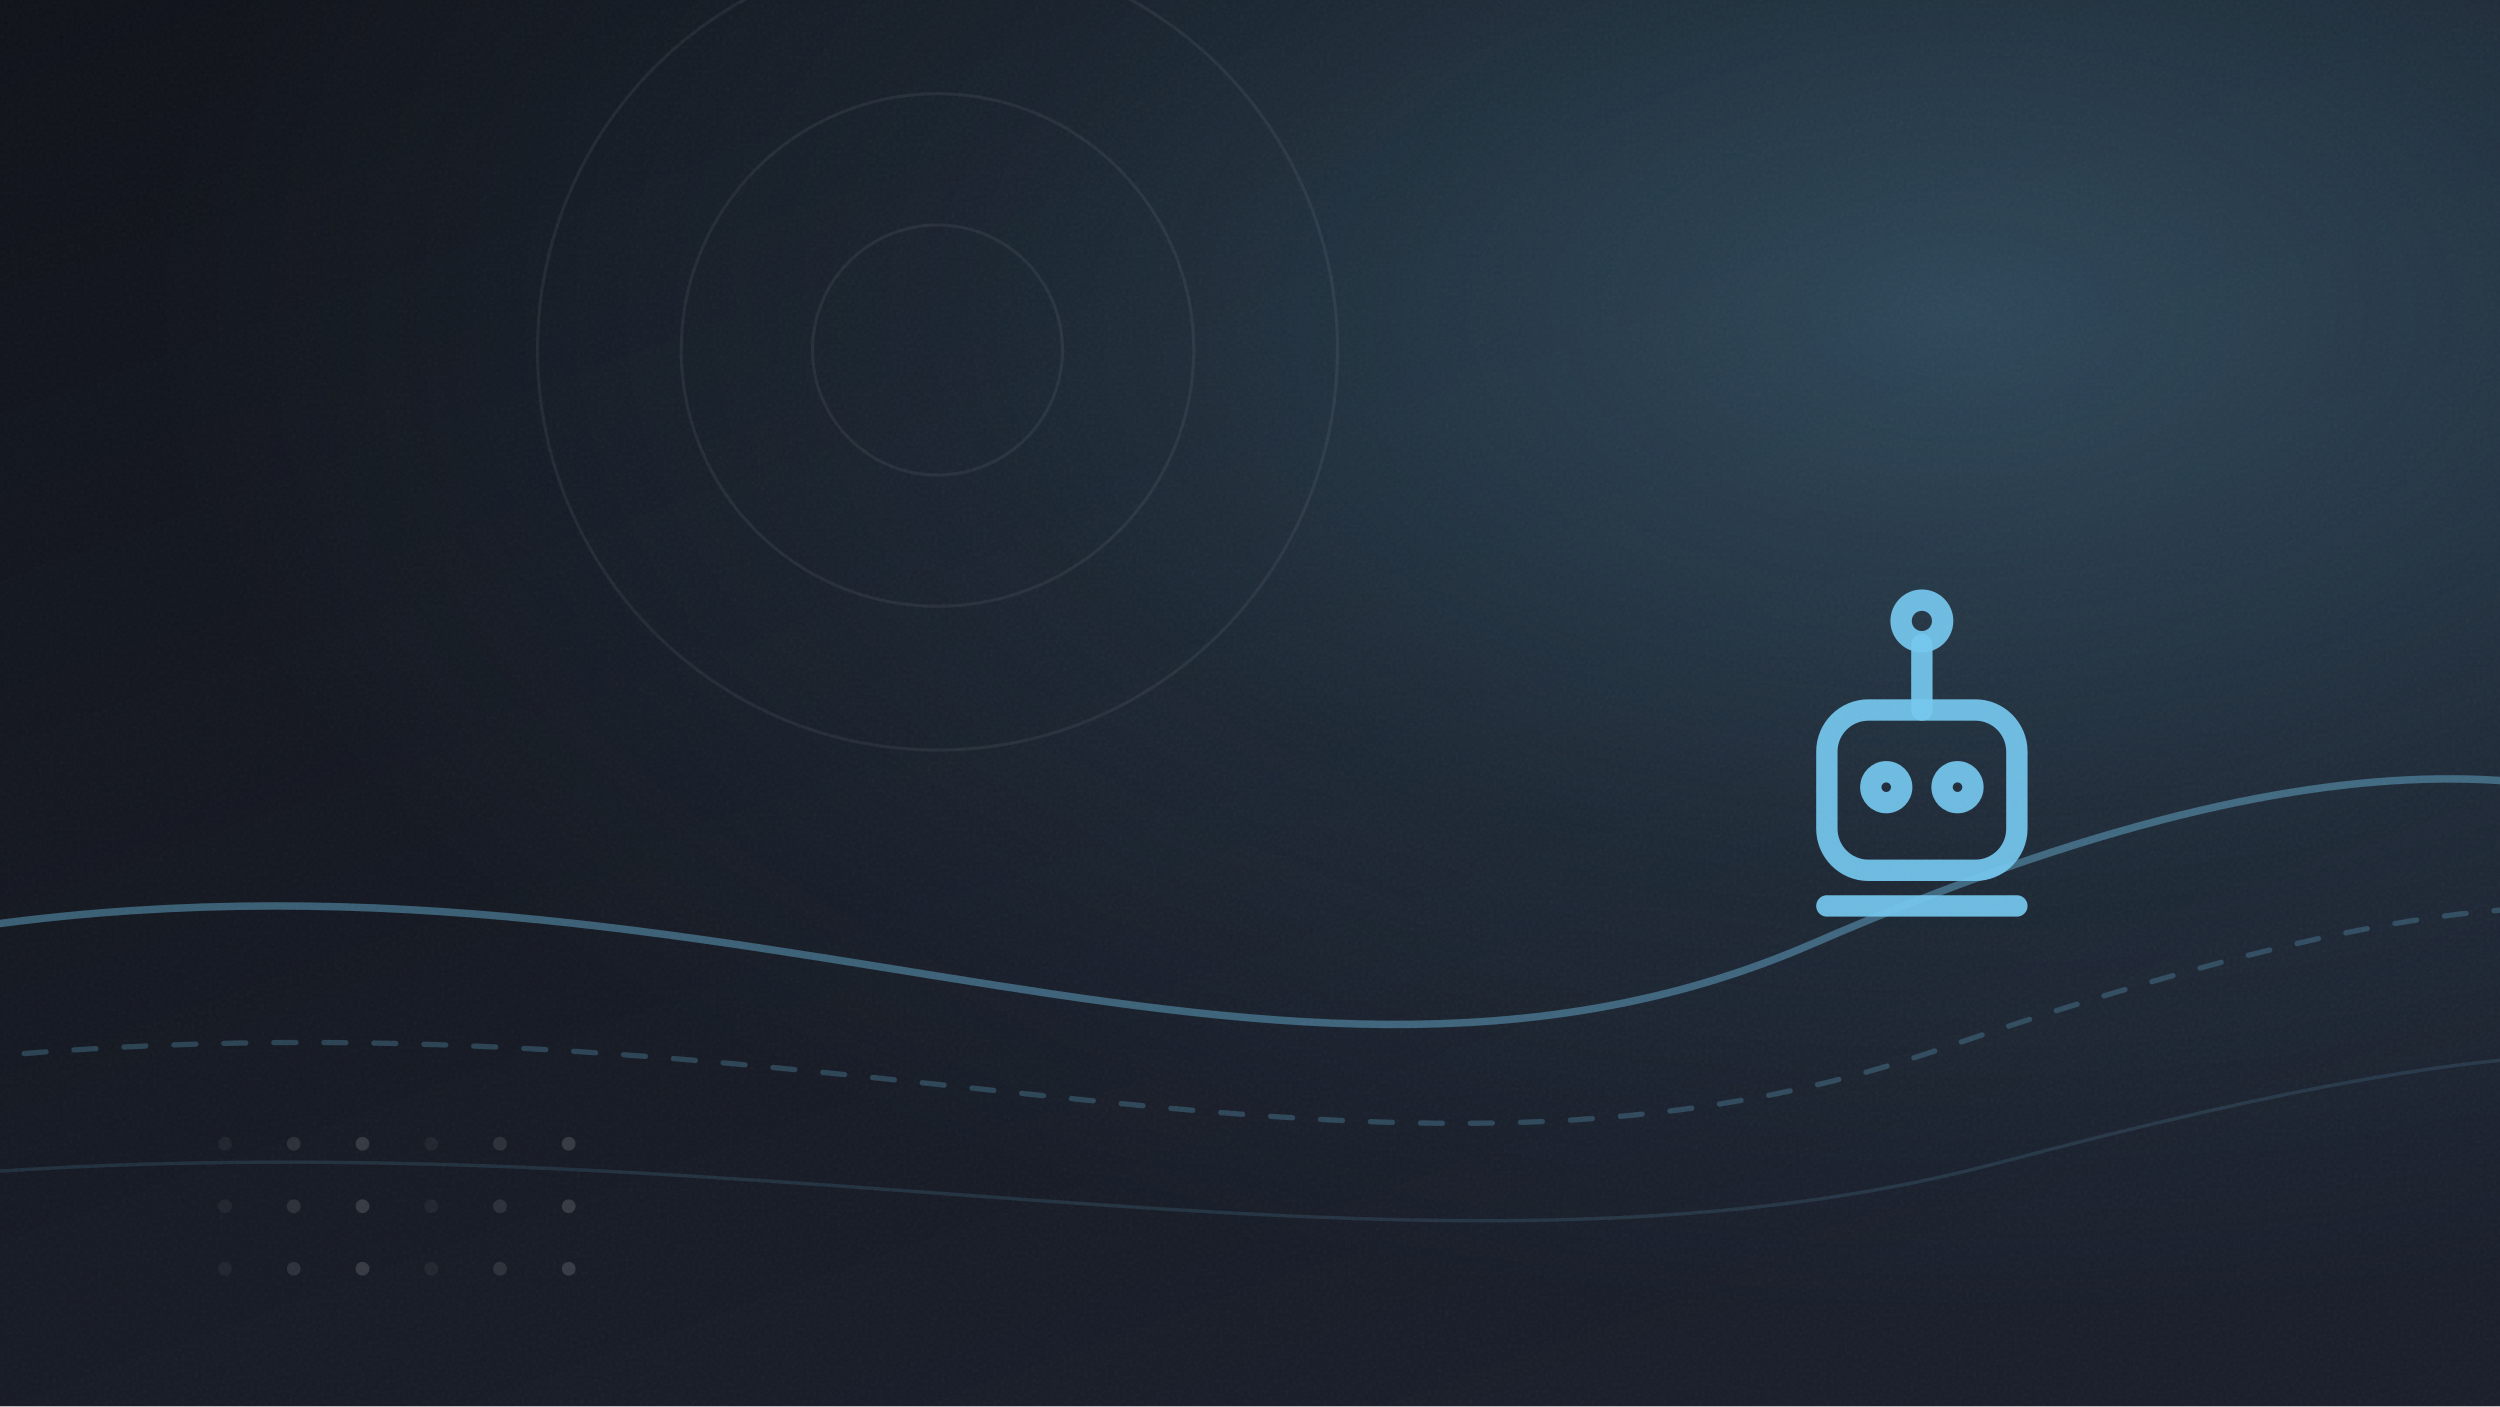
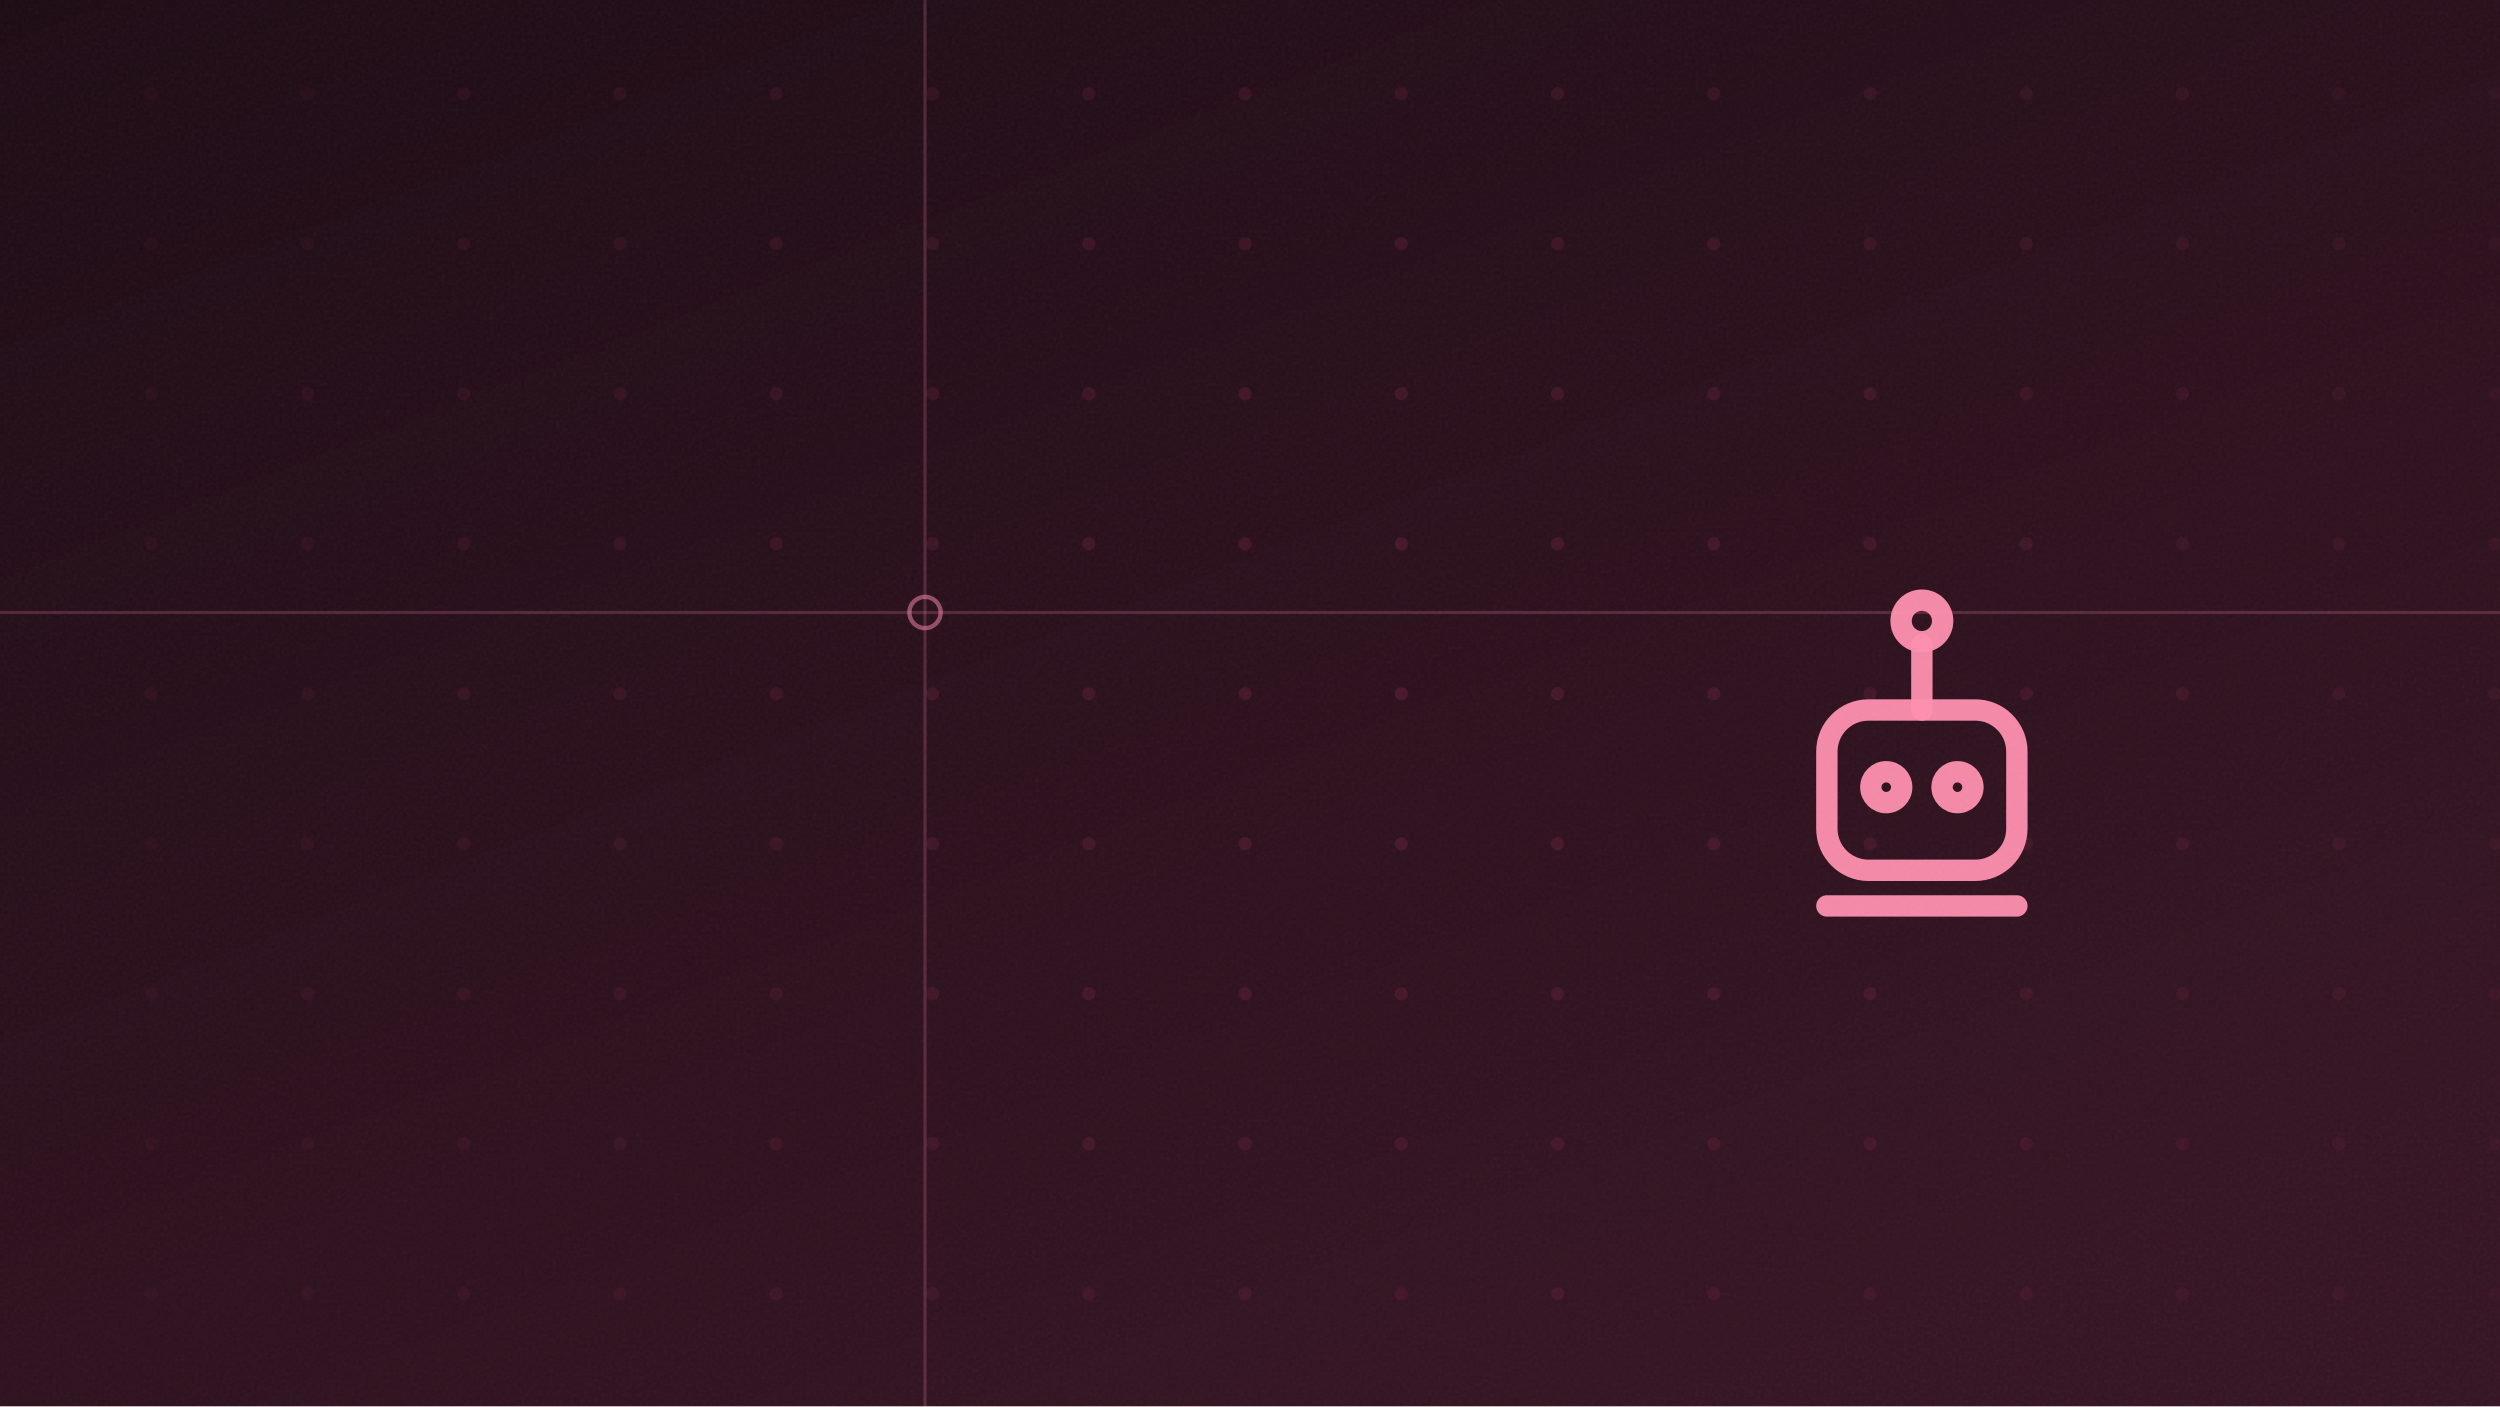
<svg xmlns="http://www.w3.org/2000/svg" width="800" height="450" viewBox="0 0 800 450">
  <defs>
-     <linearGradient id="bg" x1="0" y1="0" x2="0.65" y2="1">
-       <stop offset="0" stop-color="#0e1118" />
-       <stop offset="1" stop-color="#181d29" />
+     <linearGradient id="bg" x1="0" y1="0" x2="0.7" y2="1">
+       <stop offset="0" stop-color="#1d0a13" />
+       <stop offset="1" stop-color="#351322" />
    </linearGradient>
-     <radialGradient id="glow" cx="0.78" cy="0.22" r="0.72">
-       <stop offset="0" stop-color="#74c8f0" stop-opacity="0.27" />
-       <stop offset="0.55" stop-color="#74c8f0" stop-opacity="0.08" />
-       <stop offset="1" stop-color="#74c8f0" stop-opacity="0" />
+     <radialGradient id="glowA" cx="0.78" cy="0.16" r="0.7">
+       <stop offset="0" stop-color="#8a2b4a" stop-opacity="0.3" />
+       <stop offset="1" stop-color="#8a2b4a" stop-opacity="0" />
+     </radialGradient>
+     <radialGradient id="glowB" cx="0.15" cy="0.85" r="0.6">
+       <stop offset="0" stop-color="#8a2b4a" stop-opacity="0.18" />
+       <stop offset="1" stop-color="#8a2b4a" stop-opacity="0" />
    </radialGradient>
    <filter id="grain">
      <feTurbulence type="fractalNoise" baseFrequency="0.9" numOctaves="2" stitchTiles="stitch" />
      <feColorMatrix type="saturate" values="0" />
      <feComponentTransfer>
        <feFuncA type="linear" slope="0.05" />
      </feComponentTransfer>
      <feComposite operator="over" in2="SourceGraphic" />
    </filter>
  </defs>
  <rect width="800" height="450" fill="url(#bg)" />
-   <rect width="800" height="450" fill="url(#glow)" />
-   <g fill="none" stroke="#ffffff" stroke-opacity="0.06">
-     <circle cx="300" cy="112" r="128" />
-     <circle cx="300" cy="112" r="82" />
-     <circle cx="300" cy="112" r="40" />
-   </g>
-   <path d="M -40.0 302.0 C 220.0 251.6, 400.0 380.0, 580.0 302.0 S 840.0 246.0, 900.0 282.0" fill="none" stroke="#74c8f0" stroke-opacity="0.4" stroke-width="2.4" stroke-linecap="round" />
-   <path d="M -40.0 342.0 C 250.0 306.0, 430.0 401.2, 620.0 336.0 S 860.0 286.0, 900.0 318.0" fill="none" stroke="#74c8f0" stroke-opacity="0.24" stroke-width="1.7" stroke-dasharray="7 9" stroke-linecap="round" />
-   <path d="M -40.0 378.0 C 230.0 351.6, 450.0 422.4, 640.0 372.0 S 870.0 336.0, 900.0 356.0" fill="none" stroke="#74c8f0" stroke-opacity="0.13" stroke-width="1.1" stroke-linecap="round" />
-   <circle cx="72" cy="366" r="2.2" fill="#ffffff" fill-opacity="0.05" />
-   <circle cx="94" cy="366" r="2.2" fill="#ffffff" fill-opacity="0.095" />
-   <circle cx="116" cy="366" r="2.2" fill="#ffffff" fill-opacity="0.14" />
-   <circle cx="138" cy="366" r="2.2" fill="#ffffff" fill-opacity="0.05" />
-   <circle cx="160" cy="366" r="2.2" fill="#ffffff" fill-opacity="0.095" />
-   <circle cx="182" cy="366" r="2.2" fill="#ffffff" fill-opacity="0.14" />
-   <circle cx="72" cy="386" r="2.2" fill="#ffffff" fill-opacity="0.05" />
-   <circle cx="94" cy="386" r="2.2" fill="#ffffff" fill-opacity="0.095" />
-   <circle cx="116" cy="386" r="2.2" fill="#ffffff" fill-opacity="0.14" />
-   <circle cx="138" cy="386" r="2.2" fill="#ffffff" fill-opacity="0.05" />
-   <circle cx="160" cy="386" r="2.2" fill="#ffffff" fill-opacity="0.095" />
-   <circle cx="182" cy="386" r="2.2" fill="#ffffff" fill-opacity="0.14" />
-   <circle cx="72" cy="406" r="2.2" fill="#ffffff" fill-opacity="0.05" />
-   <circle cx="94" cy="406" r="2.2" fill="#ffffff" fill-opacity="0.095" />
-   <circle cx="116" cy="406" r="2.2" fill="#ffffff" fill-opacity="0.14" />
-   <circle cx="138" cy="406" r="2.2" fill="#ffffff" fill-opacity="0.05" />
-   <circle cx="160" cy="406" r="2.2" fill="#ffffff" fill-opacity="0.095" />
-   <circle cx="182" cy="406" r="2.2" fill="#ffffff" fill-opacity="0.14" />
-   <g transform="translate(520 155) scale(1.9)" fill="none" stroke="#74c8f0" stroke-opacity="0.92" stroke-width="3.6" stroke-linecap="round" stroke-linejoin="round">
+   <circle cx="48.409" cy="30" r="2.1" fill="#8a2b4a" fill-opacity="0.07" />
+   <circle cx="48.409" cy="78" r="2.1" fill="#8a2b4a" fill-opacity="0.08" />
+   <circle cx="48.409" cy="126" r="2.1" fill="#8a2b4a" fill-opacity="0.09" />
+   <circle cx="48.409" cy="174" r="2.1" fill="#8a2b4a" fill-opacity="0.09" />
+   <circle cx="48.409" cy="222" r="2.1" fill="#8a2b4a" fill-opacity="0.09" />
+   <circle cx="48.409" cy="270" r="2.1" fill="#8a2b4a" fill-opacity="0.09" />
+   <circle cx="48.409" cy="318" r="2.1" fill="#8a2b4a" fill-opacity="0.09" />
+   <circle cx="48.409" cy="366" r="2.1" fill="#8a2b4a" fill-opacity="0.08" />
+   <circle cx="48.409" cy="414" r="2.1" fill="#8a2b4a" fill-opacity="0.07" />
+   <circle cx="98.409" cy="30" r="2.1" fill="#8a2b4a" fill-opacity="0.09" />
+   <circle cx="98.409" cy="78" r="2.1" fill="#8a2b4a" fill-opacity="0.10" />
+   <circle cx="98.409" cy="126" r="2.1" fill="#8a2b4a" fill-opacity="0.11" />
+   <circle cx="98.409" cy="174" r="2.1" fill="#8a2b4a" fill-opacity="0.12" />
+   <circle cx="98.409" cy="222" r="2.1" fill="#8a2b4a" fill-opacity="0.12" />
+   <circle cx="98.409" cy="270" r="2.1" fill="#8a2b4a" fill-opacity="0.12" />
+   <circle cx="98.409" cy="318" r="2.1" fill="#8a2b4a" fill-opacity="0.11" />
+   <circle cx="98.409" cy="366" r="2.1" fill="#8a2b4a" fill-opacity="0.10" />
+   <circle cx="98.409" cy="414" r="2.1" fill="#8a2b4a" fill-opacity="0.09" />
+   <circle cx="148.409" cy="30" r="2.1" fill="#8a2b4a" fill-opacity="0.11" />
+   <circle cx="148.409" cy="78" r="2.1" fill="#8a2b4a" fill-opacity="0.13" />
+   <circle cx="148.409" cy="126" r="2.1" fill="#8a2b4a" fill-opacity="0.14" />
+   <circle cx="148.409" cy="174" r="2.1" fill="#8a2b4a" fill-opacity="0.14" />
+   <circle cx="148.409" cy="222" r="2.1" fill="#8a2b4a" fill-opacity="0.14" />
+   <circle cx="148.409" cy="270" r="2.1" fill="#8a2b4a" fill-opacity="0.14" />
+   <circle cx="148.409" cy="318" r="2.1" fill="#8a2b4a" fill-opacity="0.14" />
+   <circle cx="148.409" cy="366" r="2.1" fill="#8a2b4a" fill-opacity="0.13" />
+   <circle cx="148.409" cy="414" r="2.1" fill="#8a2b4a" fill-opacity="0.11" />
+   <circle cx="198.409" cy="30" r="2.1" fill="#8a2b4a" fill-opacity="0.13" />
+   <circle cx="198.409" cy="78" r="2.1" fill="#8a2b4a" fill-opacity="0.15" />
+   <circle cx="198.409" cy="126" r="2.1" fill="#8a2b4a" fill-opacity="0.16" />
+   <circle cx="198.409" cy="174" r="2.1" fill="#8a2b4a" fill-opacity="0.17" />
+   <circle cx="198.409" cy="222" r="2.1" fill="#8a2b4a" fill-opacity="0.17" />
+   <circle cx="198.409" cy="270" r="2.1" fill="#8a2b4a" fill-opacity="0.17" />
+   <circle cx="198.409" cy="318" r="2.1" fill="#8a2b4a" fill-opacity="0.16" />
+   <circle cx="198.409" cy="366" r="2.1" fill="#8a2b4a" fill-opacity="0.15" />
+   <circle cx="198.409" cy="414" r="2.1" fill="#8a2b4a" fill-opacity="0.13" />
+   <circle cx="248.409" cy="30" r="2.1" fill="#8a2b4a" fill-opacity="0.15" />
+   <circle cx="248.409" cy="78" r="2.1" fill="#8a2b4a" fill-opacity="0.17" />
+   <circle cx="248.409" cy="126" r="2.1" fill="#8a2b4a" fill-opacity="0.18" />
+   <circle cx="248.409" cy="174" r="2.1" fill="#8a2b4a" fill-opacity="0.19" />
+   <circle cx="248.409" cy="222" r="2.1" fill="#8a2b4a" fill-opacity="0.20" />
+   <circle cx="248.409" cy="270" r="2.1" fill="#8a2b4a" fill-opacity="0.19" />
+   <circle cx="248.409" cy="318" r="2.1" fill="#8a2b4a" fill-opacity="0.18" />
+   <circle cx="248.409" cy="366" r="2.1" fill="#8a2b4a" fill-opacity="0.17" />
+   <circle cx="248.409" cy="414" r="2.1" fill="#8a2b4a" fill-opacity="0.15" />
+   <circle cx="298.409" cy="30" r="2.1" fill="#8a2b4a" fill-opacity="0.17" />
+   <circle cx="298.409" cy="78" r="2.1" fill="#8a2b4a" fill-opacity="0.19" />
+   <circle cx="298.409" cy="126" r="2.1" fill="#8a2b4a" fill-opacity="0.21" />
+   <circle cx="298.409" cy="174" r="2.1" fill="#8a2b4a" fill-opacity="0.22" />
+   <circle cx="298.409" cy="222" r="2.1" fill="#8a2b4a" fill-opacity="0.22" />
+   <circle cx="298.409" cy="270" r="2.1" fill="#8a2b4a" fill-opacity="0.22" />
+   <circle cx="298.409" cy="318" r="2.1" fill="#8a2b4a" fill-opacity="0.21" />
+   <circle cx="298.409" cy="366" r="2.1" fill="#8a2b4a" fill-opacity="0.19" />
+   <circle cx="298.409" cy="414" r="2.1" fill="#8a2b4a" fill-opacity="0.17" />
+   <circle cx="348.409" cy="30" r="2.1" fill="#8a2b4a" fill-opacity="0.18" />
+   <circle cx="348.409" cy="78" r="2.1" fill="#8a2b4a" fill-opacity="0.21" />
+   <circle cx="348.409" cy="126" r="2.1" fill="#8a2b4a" fill-opacity="0.23" />
+   <circle cx="348.409" cy="174" r="2.1" fill="#8a2b4a" fill-opacity="0.24" />
+   <circle cx="348.409" cy="222" r="2.1" fill="#8a2b4a" fill-opacity="0.25" />
+   <circle cx="348.409" cy="270" r="2.1" fill="#8a2b4a" fill-opacity="0.24" />
+   <circle cx="348.409" cy="318" r="2.1" fill="#8a2b4a" fill-opacity="0.23" />
+   <circle cx="348.409" cy="366" r="2.1" fill="#8a2b4a" fill-opacity="0.21" />
+   <circle cx="348.409" cy="414" r="2.1" fill="#8a2b4a" fill-opacity="0.18" />
+   <circle cx="398.409" cy="30" r="2.1" fill="#8a2b4a" fill-opacity="0.19" />
+   <circle cx="398.409" cy="78" r="2.1" fill="#8a2b4a" fill-opacity="0.22" />
+   <circle cx="398.409" cy="126" r="2.1" fill="#8a2b4a" fill-opacity="0.24" />
+   <circle cx="398.409" cy="174" r="2.1" fill="#8a2b4a" fill-opacity="0.26" />
+   <circle cx="398.409" cy="222" r="2.1" fill="#8a2b4a" fill-opacity="0.27" />
+   <circle cx="398.409" cy="270" r="2.1" fill="#8a2b4a" fill-opacity="0.26" />
+   <circle cx="398.409" cy="318" r="2.1" fill="#8a2b4a" fill-opacity="0.24" />
+   <circle cx="398.409" cy="366" r="2.1" fill="#8a2b4a" fill-opacity="0.22" />
+   <circle cx="398.409" cy="414" r="2.1" fill="#8a2b4a" fill-opacity="0.19" />
+   <circle cx="448.409" cy="30" r="2.1" fill="#8a2b4a" fill-opacity="0.20" />
+   <circle cx="448.409" cy="78" r="2.1" fill="#8a2b4a" fill-opacity="0.22" />
+   <circle cx="448.409" cy="126" r="2.1" fill="#8a2b4a" fill-opacity="0.25" />
+   <circle cx="448.409" cy="174" r="2.1" fill="#8a2b4a" fill-opacity="0.27" />
+   <circle cx="448.409" cy="222" r="2.1" fill="#8a2b4a" fill-opacity="0.30" />
+   <circle cx="448.409" cy="270" r="2.1" fill="#8a2b4a" fill-opacity="0.27" />
+   <circle cx="448.409" cy="318" r="2.1" fill="#8a2b4a" fill-opacity="0.25" />
+   <circle cx="448.409" cy="366" r="2.1" fill="#8a2b4a" fill-opacity="0.22" />
+   <circle cx="448.409" cy="414" r="2.1" fill="#8a2b4a" fill-opacity="0.20" />
+   <circle cx="498.409" cy="30" r="2.1" fill="#8a2b4a" fill-opacity="0.19" />
+   <circle cx="498.409" cy="78" r="2.1" fill="#8a2b4a" fill-opacity="0.22" />
+   <circle cx="498.409" cy="126" r="2.1" fill="#8a2b4a" fill-opacity="0.24" />
+   <circle cx="498.409" cy="174" r="2.1" fill="#8a2b4a" fill-opacity="0.26" />
+   <circle cx="498.409" cy="222" r="2.1" fill="#8a2b4a" fill-opacity="0.27" />
+   <circle cx="498.409" cy="270" r="2.1" fill="#8a2b4a" fill-opacity="0.26" />
+   <circle cx="498.409" cy="318" r="2.1" fill="#8a2b4a" fill-opacity="0.24" />
+   <circle cx="498.409" cy="366" r="2.1" fill="#8a2b4a" fill-opacity="0.22" />
+   <circle cx="498.409" cy="414" r="2.1" fill="#8a2b4a" fill-opacity="0.19" />
+   <circle cx="548.409" cy="30" r="2.1" fill="#8a2b4a" fill-opacity="0.18" />
+   <circle cx="548.409" cy="78" r="2.1" fill="#8a2b4a" fill-opacity="0.21" />
+   <circle cx="548.409" cy="126" r="2.1" fill="#8a2b4a" fill-opacity="0.23" />
+   <circle cx="548.409" cy="174" r="2.1" fill="#8a2b4a" fill-opacity="0.24" />
+   <circle cx="548.409" cy="222" r="2.1" fill="#8a2b4a" fill-opacity="0.25" />
+   <circle cx="548.409" cy="270" r="2.1" fill="#8a2b4a" fill-opacity="0.24" />
+   <circle cx="548.409" cy="318" r="2.1" fill="#8a2b4a" fill-opacity="0.23" />
+   <circle cx="548.409" cy="366" r="2.1" fill="#8a2b4a" fill-opacity="0.21" />
+   <circle cx="548.409" cy="414" r="2.1" fill="#8a2b4a" fill-opacity="0.18" />
+   <circle cx="598.409" cy="30" r="2.1" fill="#8a2b4a" fill-opacity="0.17" />
+   <circle cx="598.409" cy="78" r="2.1" fill="#8a2b4a" fill-opacity="0.19" />
+   <circle cx="598.409" cy="126" r="2.1" fill="#8a2b4a" fill-opacity="0.21" />
+   <circle cx="598.409" cy="174" r="2.1" fill="#8a2b4a" fill-opacity="0.22" />
+   <circle cx="598.409" cy="222" r="2.1" fill="#8a2b4a" fill-opacity="0.22" />
+   <circle cx="598.409" cy="270" r="2.1" fill="#8a2b4a" fill-opacity="0.22" />
+   <circle cx="598.409" cy="318" r="2.1" fill="#8a2b4a" fill-opacity="0.21" />
+   <circle cx="598.409" cy="366" r="2.1" fill="#8a2b4a" fill-opacity="0.19" />
+   <circle cx="598.409" cy="414" r="2.1" fill="#8a2b4a" fill-opacity="0.17" />
+   <circle cx="648.409" cy="30" r="2.1" fill="#8a2b4a" fill-opacity="0.15" />
+   <circle cx="648.409" cy="78" r="2.1" fill="#8a2b4a" fill-opacity="0.17" />
+   <circle cx="648.409" cy="126" r="2.1" fill="#8a2b4a" fill-opacity="0.18" />
+   <circle cx="648.409" cy="174" r="2.1" fill="#8a2b4a" fill-opacity="0.19" />
+   <circle cx="648.409" cy="222" r="2.1" fill="#8a2b4a" fill-opacity="0.20" />
+   <circle cx="648.409" cy="270" r="2.1" fill="#8a2b4a" fill-opacity="0.19" />
+   <circle cx="648.409" cy="318" r="2.1" fill="#8a2b4a" fill-opacity="0.18" />
+   <circle cx="648.409" cy="366" r="2.1" fill="#8a2b4a" fill-opacity="0.17" />
+   <circle cx="648.409" cy="414" r="2.1" fill="#8a2b4a" fill-opacity="0.15" />
+   <circle cx="698.409" cy="30" r="2.1" fill="#8a2b4a" fill-opacity="0.13" />
+   <circle cx="698.409" cy="78" r="2.1" fill="#8a2b4a" fill-opacity="0.15" />
+   <circle cx="698.409" cy="126" r="2.1" fill="#8a2b4a" fill-opacity="0.16" />
+   <circle cx="698.409" cy="174" r="2.1" fill="#8a2b4a" fill-opacity="0.17" />
+   <circle cx="698.409" cy="222" r="2.1" fill="#8a2b4a" fill-opacity="0.17" />
+   <circle cx="698.409" cy="270" r="2.1" fill="#8a2b4a" fill-opacity="0.17" />
+   <circle cx="698.409" cy="318" r="2.1" fill="#8a2b4a" fill-opacity="0.16" />
+   <circle cx="698.409" cy="366" r="2.1" fill="#8a2b4a" fill-opacity="0.15" />
+   <circle cx="698.409" cy="414" r="2.1" fill="#8a2b4a" fill-opacity="0.13" />
+   <circle cx="748.409" cy="30" r="2.1" fill="#8a2b4a" fill-opacity="0.11" />
+   <circle cx="748.409" cy="78" r="2.1" fill="#8a2b4a" fill-opacity="0.13" />
+   <circle cx="748.409" cy="126" r="2.1" fill="#8a2b4a" fill-opacity="0.14" />
+   <circle cx="748.409" cy="174" r="2.1" fill="#8a2b4a" fill-opacity="0.14" />
+   <circle cx="748.409" cy="222" r="2.1" fill="#8a2b4a" fill-opacity="0.14" />
+   <circle cx="748.409" cy="270" r="2.1" fill="#8a2b4a" fill-opacity="0.14" />
+   <circle cx="748.409" cy="318" r="2.1" fill="#8a2b4a" fill-opacity="0.14" />
+   <circle cx="748.409" cy="366" r="2.1" fill="#8a2b4a" fill-opacity="0.13" />
+   <circle cx="748.409" cy="414" r="2.1" fill="#8a2b4a" fill-opacity="0.11" />
+   <circle cx="798.409" cy="30" r="2.1" fill="#8a2b4a" fill-opacity="0.09" />
+   <circle cx="798.409" cy="78" r="2.1" fill="#8a2b4a" fill-opacity="0.10" />
+   <circle cx="798.409" cy="126" r="2.1" fill="#8a2b4a" fill-opacity="0.11" />
+   <circle cx="798.409" cy="174" r="2.1" fill="#8a2b4a" fill-opacity="0.12" />
+   <circle cx="798.409" cy="222" r="2.1" fill="#8a2b4a" fill-opacity="0.12" />
+   <circle cx="798.409" cy="270" r="2.1" fill="#8a2b4a" fill-opacity="0.12" />
+   <circle cx="798.409" cy="318" r="2.1" fill="#8a2b4a" fill-opacity="0.11" />
+   <circle cx="798.409" cy="366" r="2.1" fill="#8a2b4a" fill-opacity="0.10" />
+   <circle cx="798.409" cy="414" r="2.1" fill="#8a2b4a" fill-opacity="0.09" />
+   <line x1="296" y1="0" x2="296" y2="450" stroke="#ff8fb0" stroke-opacity="0.2" stroke-width="1" />
+   <line x1="0" y1="196" x2="800" y2="196" stroke="#ff8fb0" stroke-opacity="0.2" stroke-width="1" />
+   <circle cx="296" cy="196" r="5" fill="none" stroke="#ff8fb0" stroke-opacity="0.5" stroke-width="1.4" />
+   <g transform="translate(520 155) scale(1.9)" fill="none" stroke="#ff8fb0" stroke-opacity="0.95" stroke-width="3.6" stroke-linecap="round" stroke-linejoin="round">
    <rect x="34" y="38" width="32" height="27" rx="7" />
    <circle cx="44" cy="51" r="2.6" />
    <circle cx="56" cy="51" r="2.6" />
    <path d="M50 38 V27" />
    <circle cx="50" cy="23" r="3.5" />
    <path d="M34 71 H66" />
  </g>
  <rect width="800" height="450" filter="url(#grain)" fill="transparent" />
</svg>
